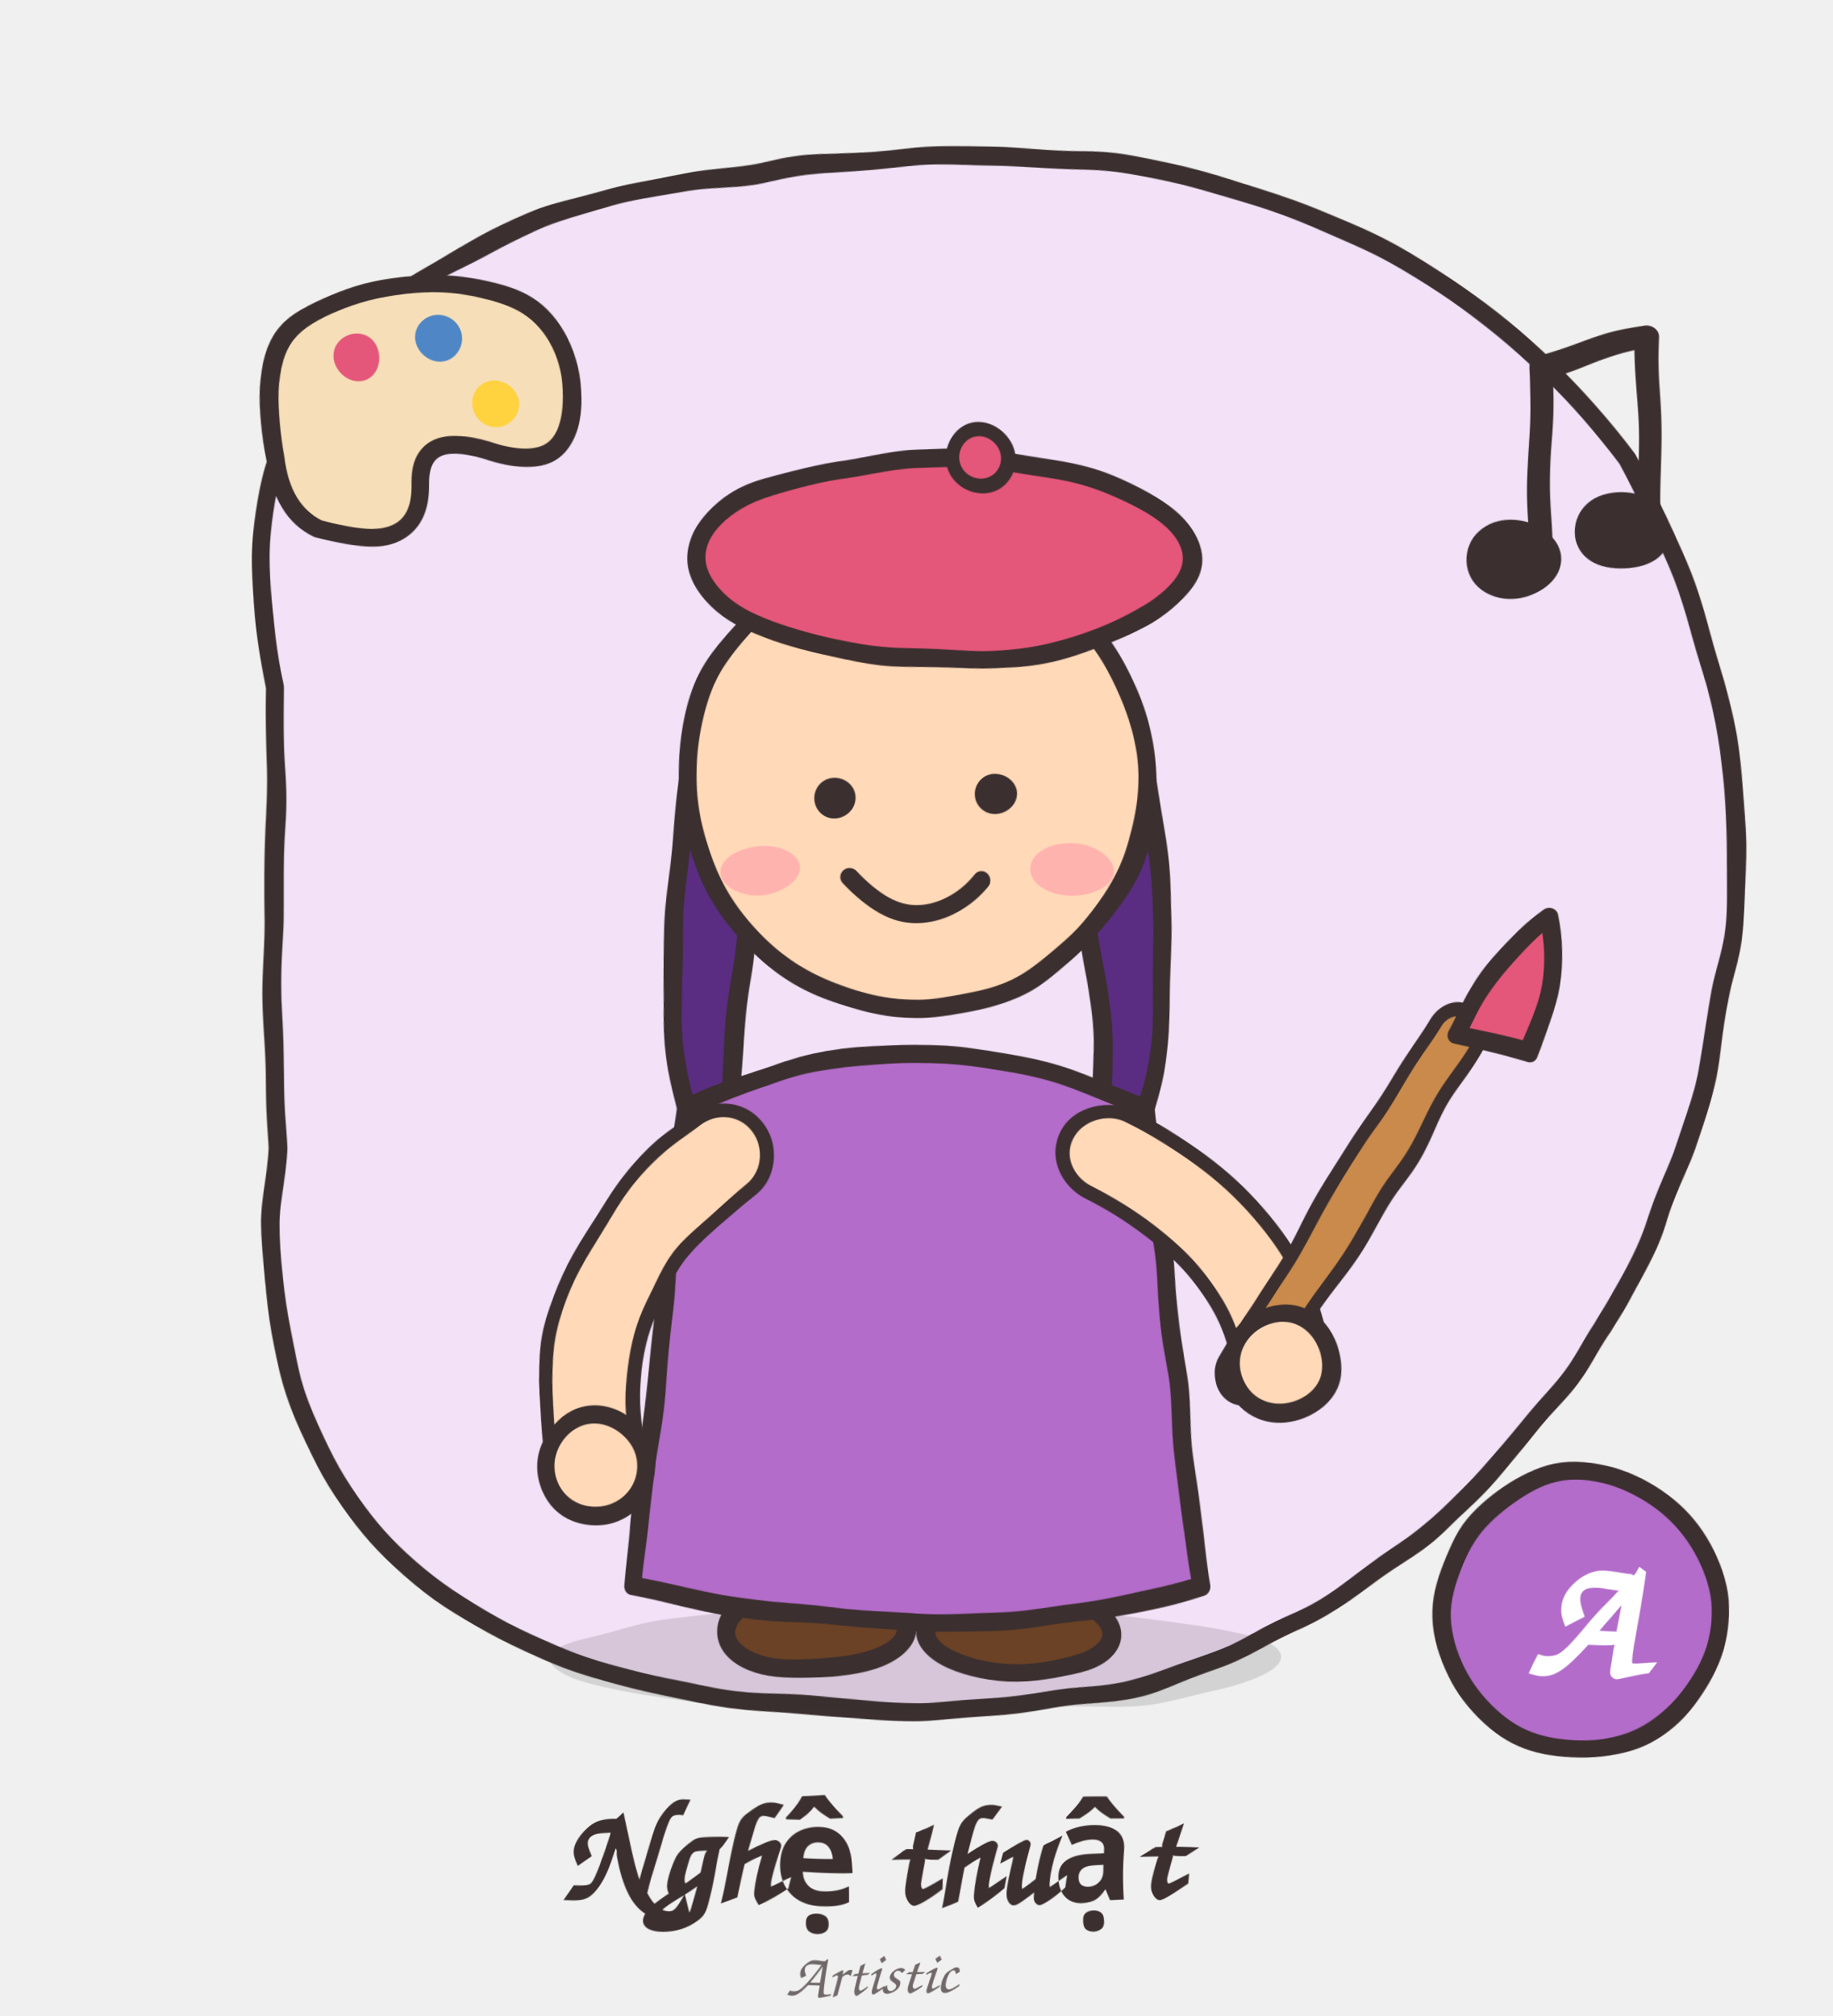
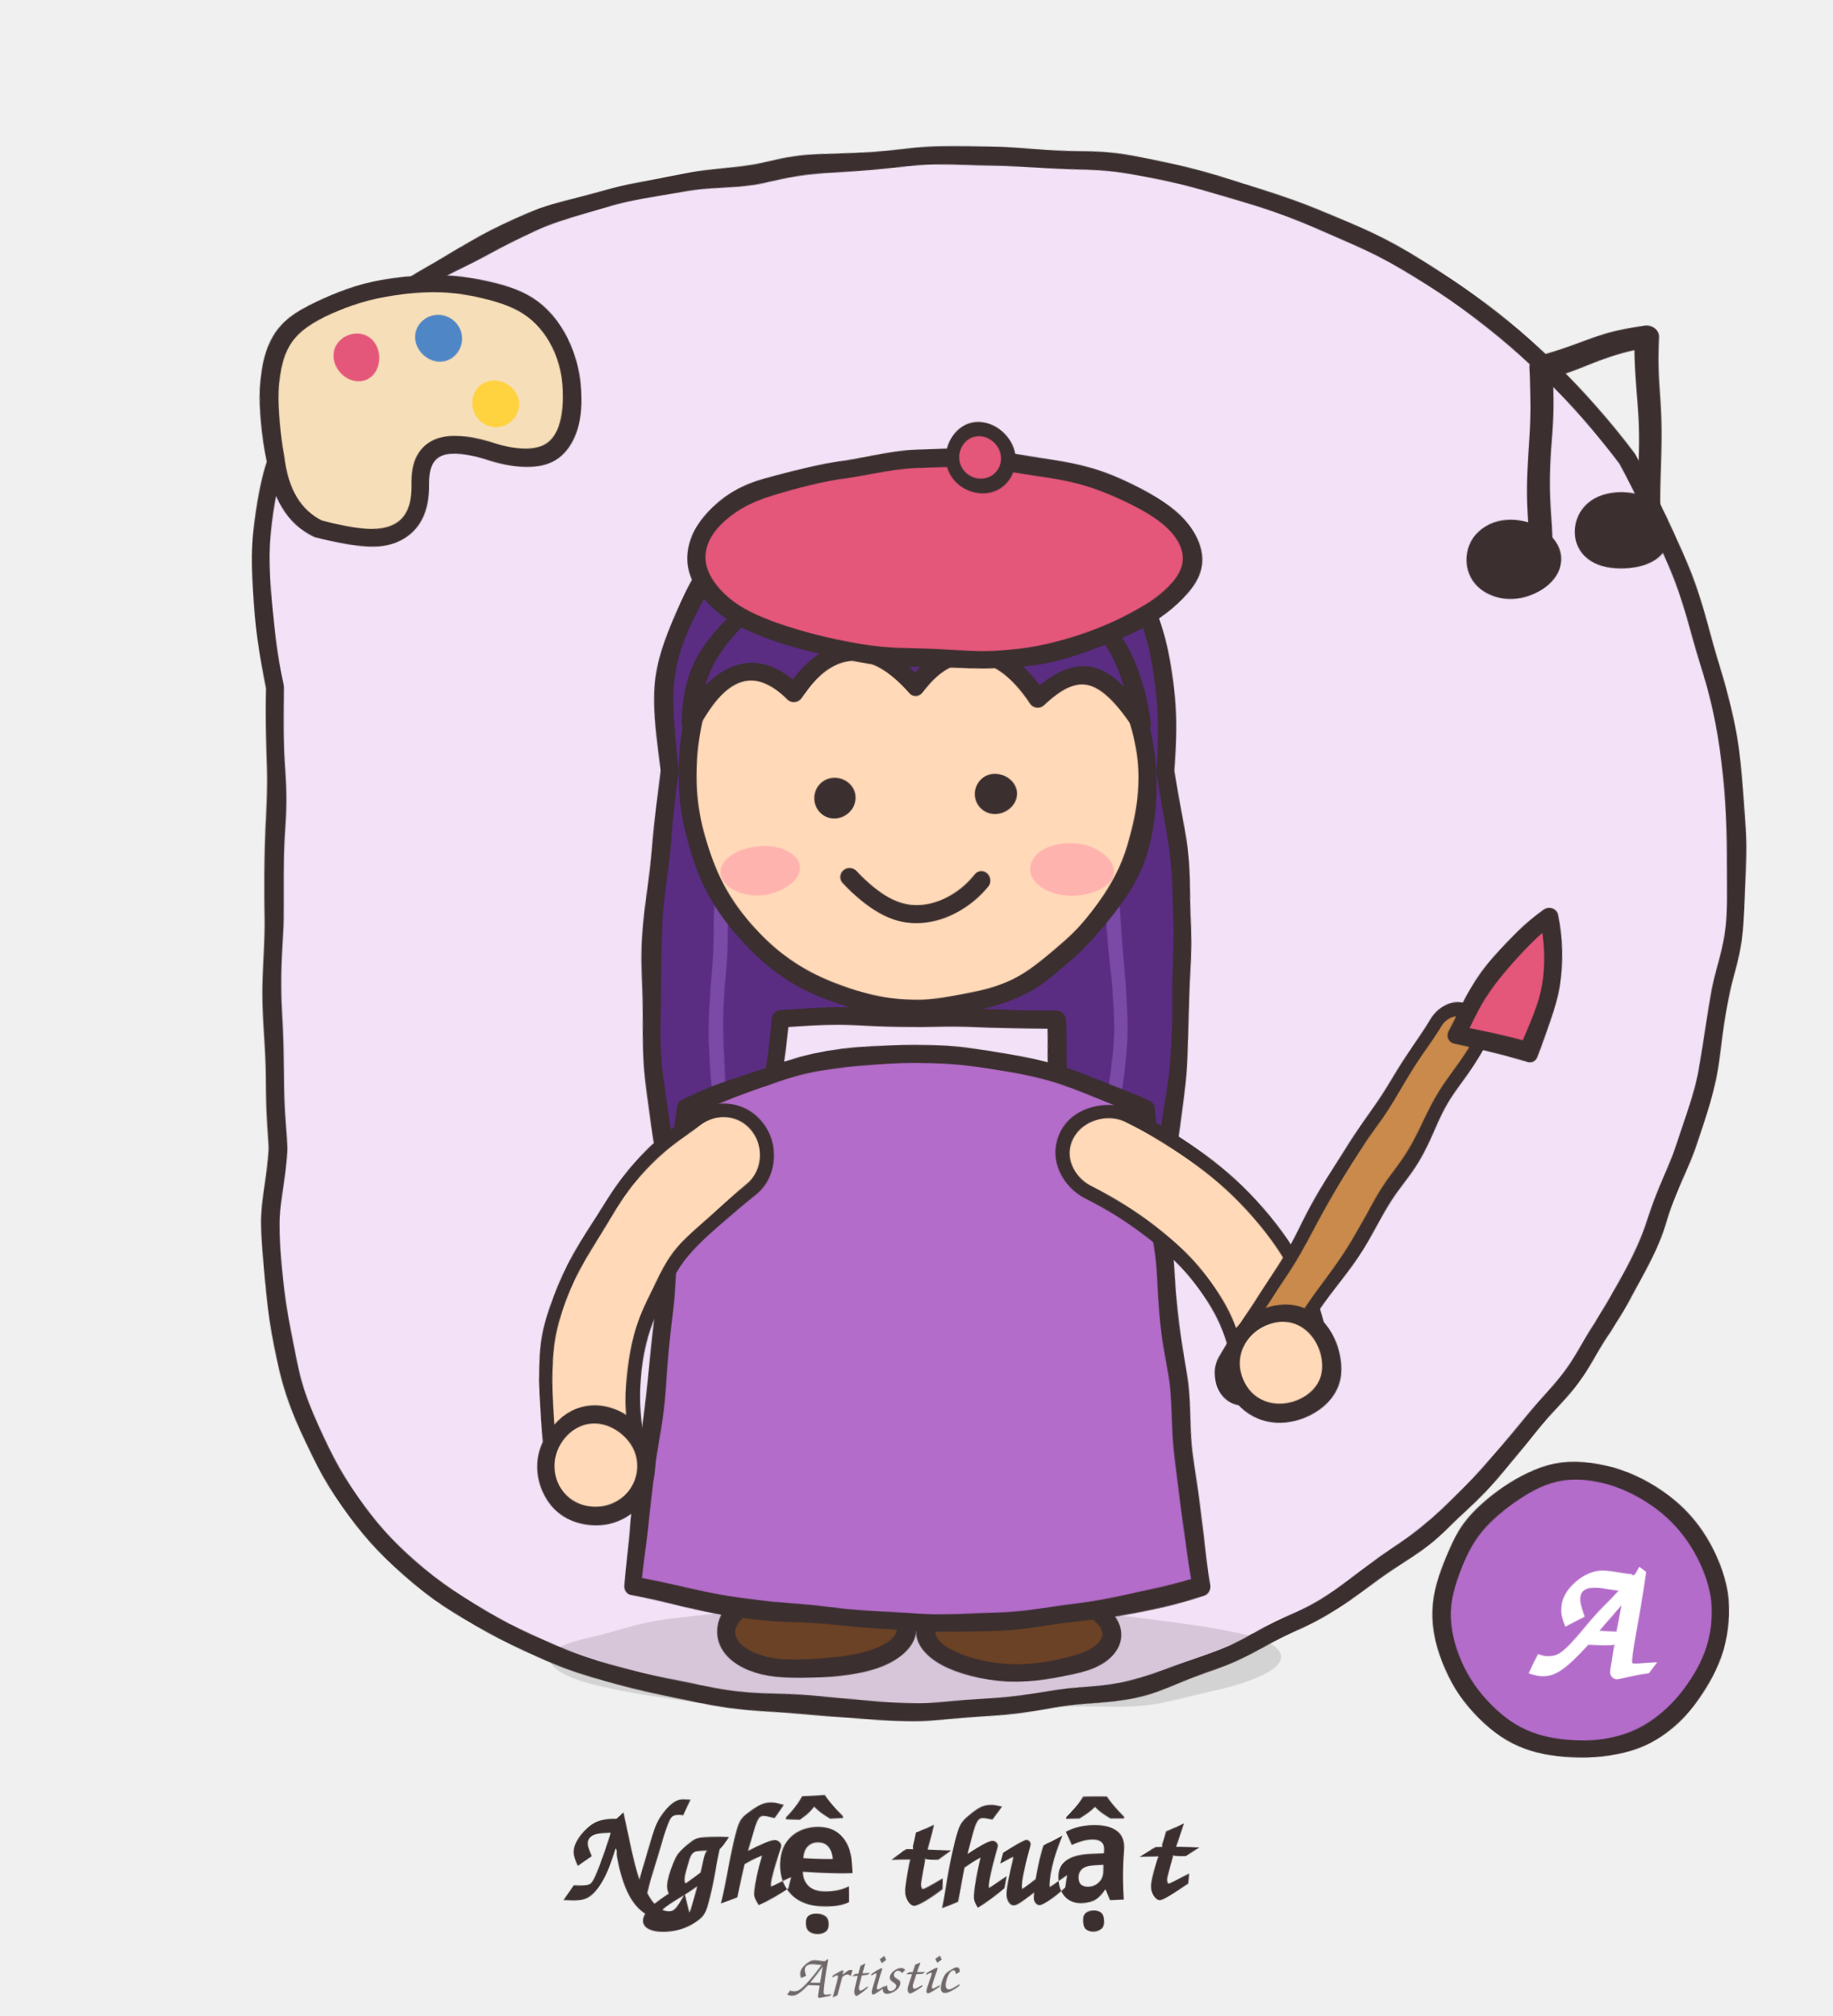
<svg xmlns="http://www.w3.org/2000/svg" viewBox="0 0 400 440" width="400" height="440" role="img" aria-label="A - Nghệ thuật">
  <style>
.bob{animation:bob 2s ease-in-out infinite}
.wig{transform-box:fill-box;transform-origin:50% 100%;animation:wig 1.3s ease-in-out infinite}
+ .hsway{transform-box:fill-box;transform-origin:50% 8%;animation:hsway 2.6s ease-in-out infinite}
.flt{animation:flt 3s ease-in-out infinite}
.flt2{animation:flt 3.4s ease-in-out infinite reverse}
.spin{transform-box:fill-box;transform-origin:50% 50%;animation:spin 9s linear infinite}
.eyes{transform-box:fill-box;transform-origin:50% 50%;animation:blink 4s infinite}
@keyframes bob{0%,100%{transform:translateY(0)}50%{transform:translateY(-7px)}}
@keyframes wig{0%,100%{transform:rotate(-7deg)}50%{transform:rotate(7deg)}}
+ @keyframes hsway{0%,100%{transform:rotate(-1.8deg)}50%{transform:rotate(1.8deg)}}
@keyframes flt{0%,100%{transform:translateY(0)}50%{transform:translateY(-10px)}}
@keyframes spin{to{transform:rotate(360deg)}}
@keyframes blink{0%,92%,100%{transform:scaleY(1)}96%{transform:scaleY(.1)}}
</style>
  <defs>
    <filter id="sketch" x="-5%" y="-5%" width="110%" height="110%">
      <feTurbulence type="fractalNoise" baseFrequency="0.03" numOctaves="2" seed="3" result="n">
        <animate attributeName="seed" values="3;7;11;5" dur="0.9s" repeatCount="indefinite" calcMode="discrete" />
      </feTurbulence>
      <feDisplacementMap in="SourceGraphic" in2="n" scale="3.2" />
    </filter>
  </defs>
  <g filter="url(#sketch)" stroke-linecap="round" stroke-linejoin="round">
    <path d="M60 150 Q40 60 150 40 Q290 14 355 100 Q405 190 350 290 Q290 385 170 372 Q50 360 60 250z" fill="#f3e1f7" stroke="#3b2f2f" stroke-width="4" stroke-dasharray="2 0" />
    <g class="spin">
      <path d="M60 100 q-8 -34 28 -38 q36 -3 36 24 q0 18 -18 12 q-14 -4 -14 8 q0 16 -22 10 q-8 -4 -10 -16z" fill="#f6dfb8" stroke="#3b2f2f" stroke-width="4" stroke-linejoin="round" />
      <circle cx="78" cy="78" r="5" fill="#e4577a" />
      <circle cx="96" cy="74" r="5" fill="#4f86c6" />
      <circle cx="108" cy="88" r="5" fill="#ffd23f" />
    </g>
    <g class="flt">
      <path d="M336 120 v-40 l24 -6 v40" fill="none" stroke="#3b2f2f" stroke-width="5" stroke-linecap="round" stroke-linejoin="round" />
      <ellipse cx="330" cy="122" rx="9" ry="7" fill="#3b2f2f" stroke="#3b2f2f" stroke-width="3" />
      <ellipse cx="354" cy="116" rx="9" ry="7" fill="#3b2f2f" stroke="#3b2f2f" stroke-width="3" />
    </g>
    <ellipse cx="200" cy="362" rx="80" ry="12" fill="#3b2f2f" fill-opacity=".15" />
    <g class="bob">
-       <path d="M150 170 Q140 240 160 262 Q158 210 168 180z" fill="#5a2d82" stroke="#3b2f2f" stroke-width="4" stroke-linejoin="round" />
-       <path d="M250 170 Q260 240 240 262 Q242 210 232 180z" fill="#5a2d82" stroke="#3b2f2f" stroke-width="4" stroke-linejoin="round" />
+       <g class="hsway">
+         <path d="M146 168 Q140 108 200 104 Q260 108 254 168 Q264 232 248 274 Q232 264 230 222 L170 222 Q168 264 152 274 Q136 232 146 168z" fill="#5a2d82" stroke="#3b2f2f" stroke-width="4" stroke-linejoin="round" />
+         <path d="M158 190 Q154 232 160 258 M242 190 Q246 232 240 258" fill="none" stroke="#7a4aa6" stroke-width="3" stroke-linecap="round" />
+       </g>
      <ellipse cx="178" cy="356" rx="20" ry="9" fill="#6b4226" stroke="#3b2f2f" stroke-width="4" />
      <ellipse cx="222" cy="356" rx="20" ry="9" fill="#6b4226" stroke="#3b2f2f" stroke-width="4" />
      <path d="M150 242 Q200 218 250 242 L262 346 Q200 362 138 346z" fill="#b36cc9" stroke="#3b2f2f" stroke-width="4" stroke-linejoin="round" />
      <path d="M158 252 Q122 280 130 318" fill="none" stroke="#3b2f2f" stroke-width="22" stroke-linecap="round" />
      <path d="M158 252 Q122 280 130 318" fill="none" stroke="#ffd9b8" stroke-width="16" stroke-linecap="round" />
      <circle cx="130" cy="320" r="11" fill="#ffd9b8" stroke="#3b2f2f" stroke-width="4" />
      <path d="M242 252 Q274 268 280 296" fill="none" stroke="#3b2f2f" stroke-width="22" stroke-linecap="round" />
      <path d="M242 252 Q274 268 280 296" fill="none" stroke="#ffd9b8" stroke-width="16" stroke-linecap="round" />
      <circle cx="200" cy="170" r="50" fill="#ffd9b8" stroke="#3b2f2f" stroke-width="4" />
      <g class="eyes">
        <circle cx="182" cy="174" r="4.5" fill="#3b2f2f" />
        <circle cx="218" cy="174" r="4.5" fill="#3b2f2f" />
      </g>
      <ellipse cx="166" cy="190" rx="9" ry="5.5" fill="#ff9aa9" fill-opacity=".6" />
      <ellipse cx="234" cy="190" rx="9" ry="5.5" fill="#ff9aa9" fill-opacity=".6" />
      <path d="M186 192 Q200 207 214 192" fill="none" stroke="#3b2f2f" stroke-width="4" />
+       <path d="M151 158 Q154 124 200 120 Q246 124 249 158 Q238 140 226 152 Q214 134 200 150 Q186 134 174 152 Q162 140 151 158z" fill="#5a2d82" stroke="#3b2f2f" stroke-width="4" stroke-linejoin="round" />
+       <path d="M178 136 Q190 130 200 132" fill="none" stroke="#7a4aa6" stroke-width="3" stroke-linecap="round" />
      <ellipse cx="206" cy="122" rx="54" ry="22" fill="#e4577a" stroke="#3b2f2f" stroke-width="4" />
      <circle cx="214" cy="100" r="6" fill="#e4577a" stroke="#3b2f2f" stroke-width="3" />
      <g class="wig">
        <path d="M272 300 L318 226" stroke="#3b2f2f" stroke-width="14" stroke-linecap="round" />
        <path d="M272 300 L318 226" stroke="#c98a4b" stroke-width="8" stroke-linecap="round" />
        <path d="M318 226 q10 -18 20 -26 q4 16 -4 30 z" fill="#e4577a" stroke="#3b2f2f" stroke-width="4" stroke-linejoin="round" />
      </g>
      <circle cx="280" cy="298" r="11" fill="#ffd9b8" stroke="#3b2f2f" stroke-width="4" />
    </g>
    <circle cx="52" cy="400" r="0" />
    <g font-family="'Segoe Print','Comic Sans MS','Bradley Hand',cursive" text-anchor="middle" fill="#3b2f2f">
      <circle cx="345" cy="352" r="30" fill="#b36cc9" stroke="#3b2f2f" stroke-width="4" />
      <text x="345" y="366" font-size="38" font-weight="700" fill="#fff">A</text>
      <text x="190" y="415" font-size="30" font-weight="700">Nghệ thuật</text>
      <text x="190" y="435" font-size="14" opacity=".7">Artistic</text>
    </g>
  </g>
</svg>
